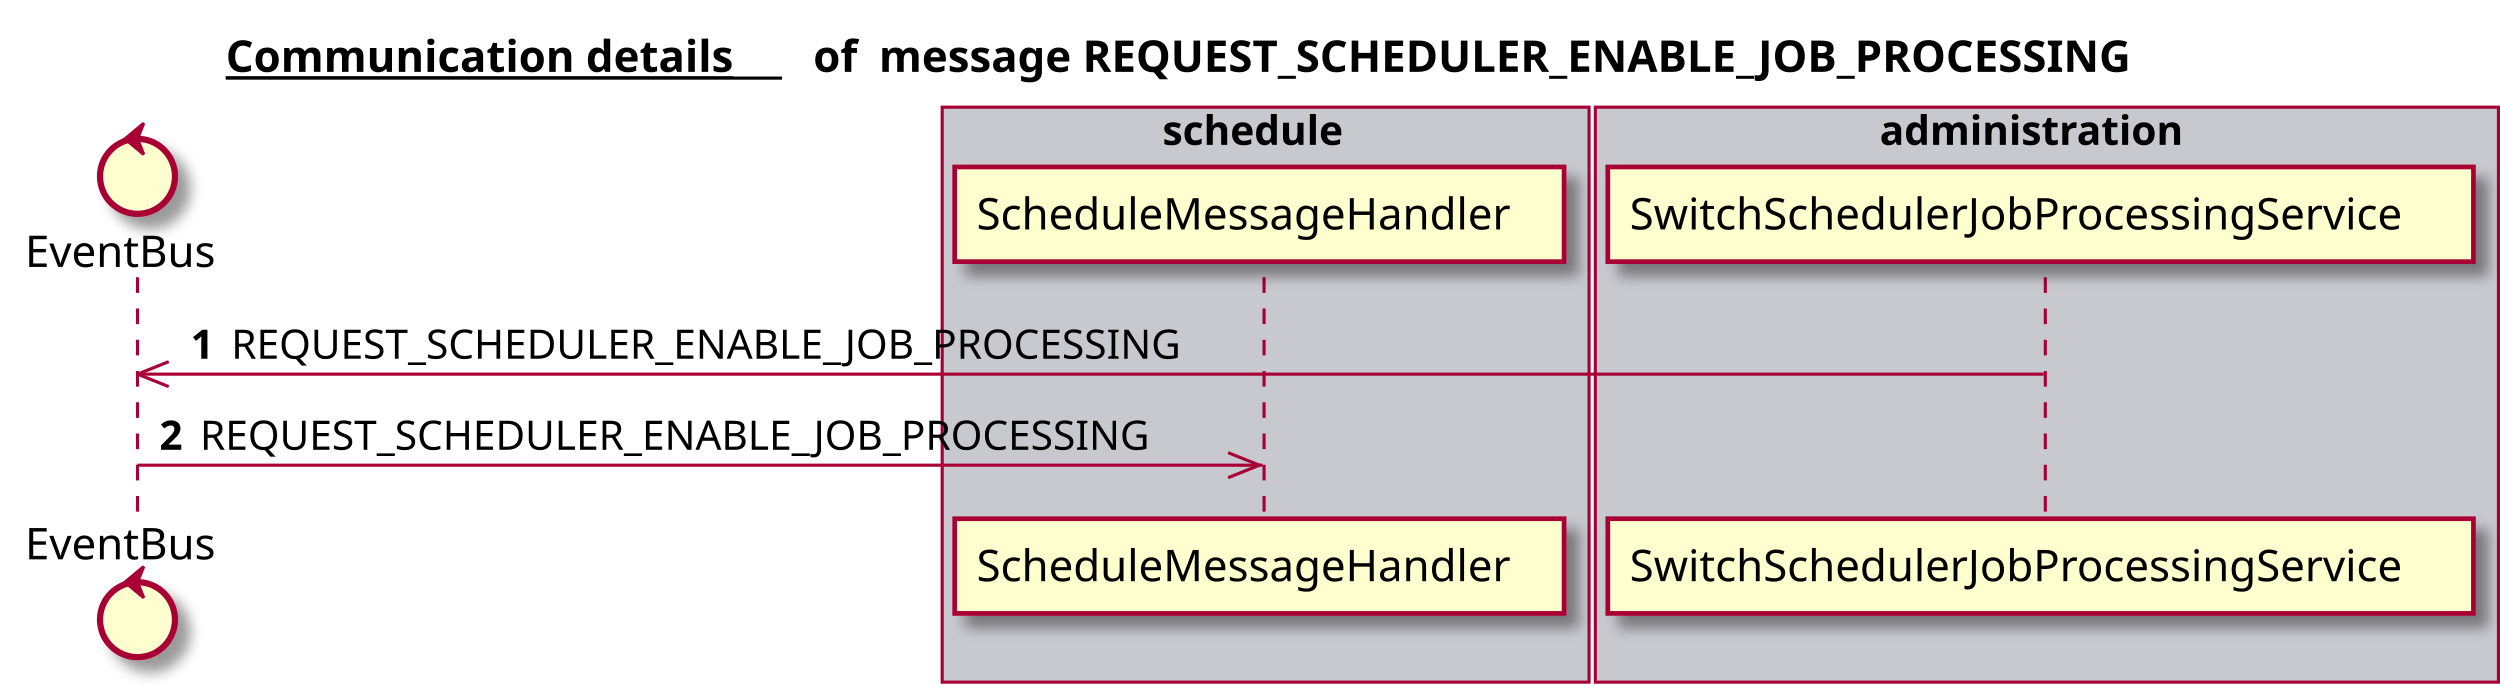
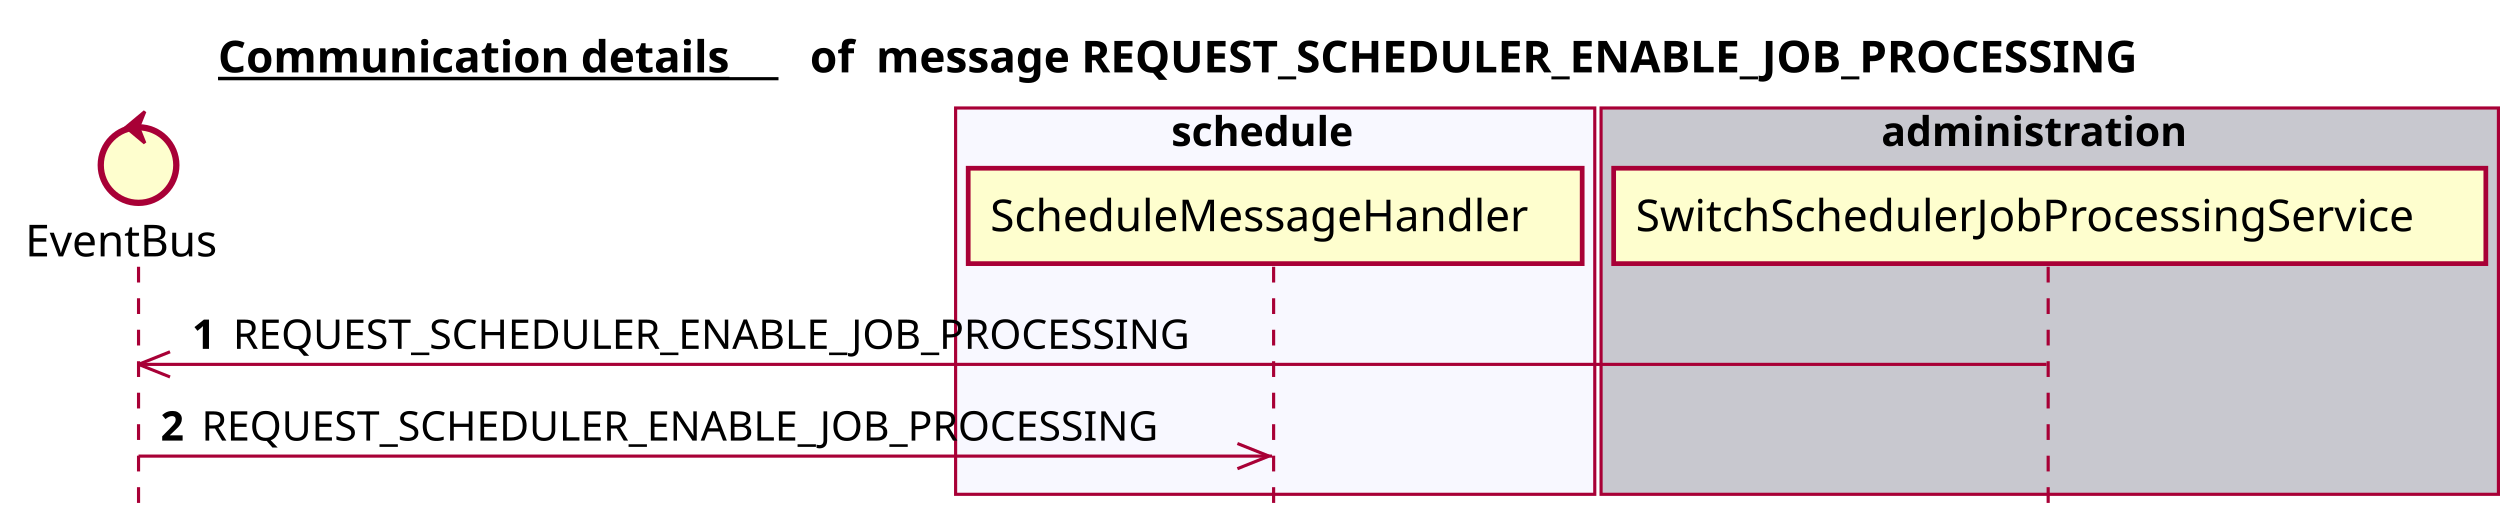
- <svg xmlns="http://www.w3.org/2000/svg" contentScriptType="application/ecmascript" contentStyleType="text/css" height="219px" preserveAspectRatio="none" style="width:800px;height:219px;" version="1.1" viewBox="0 0 800 219" width="800px" zoomAndPan="magnify">
-   <defs>
-     <filter height="300%" id="fakgg46" width="300%" x="-1" y="-1">
-       <feGaussianBlur result="blurOut" stdDeviation="2.0" />
-       <feColorMatrix in="blurOut" result="blurOut2" type="matrix" values="0 0 0 0 0 0 0 0 0 0 0 0 0 0 0 0 0 0 .4 0" />
-       <feOffset dx="4.0" dy="4.0" in="blurOut2" result="blurOut3" />
-       <feBlend in="SourceGraphic" in2="blurOut3" mode="normal" />
-     </filter>
-   </defs>
+ <svg xmlns="http://www.w3.org/2000/svg" contentScriptType="application/ecmascript" contentStyleType="text/css" height="163px" preserveAspectRatio="none" style="width:794px;height:163px;" version="1.1" viewBox="0 0 794 163" width="794px" zoomAndPan="magnify">
+   <defs />
  <g>
-     <text fill="#000000" font-family="sans-serif" font-size="14" font-weight="bold" lengthAdjust="spacingAndGlyphs" text-decoration="underline" textLength="178" x="72.25" y="22.995">Communication details</text>
-     <line style="stroke: #000000; stroke-width: 1.0;" x1="72.25" x2="250.25" y1="24.995" y2="24.995" />
-     <text fill="#000000" font-family="sans-serif" font-size="14" font-weight="bold" lengthAdjust="spacingAndGlyphs" textLength="16" x="260.25" y="22.995">of</text>
-     <text fill="#000000" font-family="sans-serif" font-size="14" font-weight="bold" lengthAdjust="spacingAndGlyphs" textLength="450" x="281.25" y="22.995">message REQUEST_SCHEDULER_ENABLE_JOB_PROCESSING</text>
-     <rect fill="#C8C8CF" height="183.992" style="stroke: #A80036; stroke-width: 1.0;" width="207" x="301.5" y="34.297" />
+     <text fill="#000000" font-family="sans-serif" font-size="14" font-weight="bold" lengthAdjust="spacingAndGlyphs" text-decoration="underline" textLength="178" x="69.25" y="22.995">Communication details</text>
+     <line style="stroke: #000000; stroke-width: 1.0;" x1="69.25" x2="247.25" y1="24.995" y2="24.995" />
+     <text fill="#000000" font-family="sans-serif" font-size="14" font-weight="bold" lengthAdjust="spacingAndGlyphs" textLength="16" x="257.25" y="22.995">of</text>
+     <text fill="#000000" font-family="sans-serif" font-size="14" font-weight="bold" lengthAdjust="spacingAndGlyphs" textLength="450" x="278.25" y="22.995">message REQUEST_SCHEDULER_ENABLE_JOB_PROCESSING</text>
+     <rect fill="#F8F8FF" height="122.695" style="stroke: #A80036; stroke-width: 1.0;" width="203" x="303.5" y="34.297" />
    <text fill="#000000" font-family="sans-serif" font-size="13" font-weight="bold" lengthAdjust="spacingAndGlyphs" textLength="66" x="372" y="46.364">schedule</text>
-     <rect fill="#C8C8CF" height="183.992" style="stroke: #A80036; stroke-width: 1.0;" width="289" x="510.5" y="34.297" />
-     <text fill="#000000" font-family="sans-serif" font-size="13" font-weight="bold" lengthAdjust="spacingAndGlyphs" textLength="107" x="601.5" y="46.364">administration</text>
-     <line style="stroke: #A80036; stroke-width: 1.0; stroke-dasharray: 5.0,5.0;" x1="44" x2="44" y1="88.727" y2="166.992" />
-     <line style="stroke: #A80036; stroke-width: 1.0; stroke-dasharray: 5.0,5.0;" x1="404.5" x2="404.5" y1="88.727" y2="166.992" />
-     <line style="stroke: #A80036; stroke-width: 1.0; stroke-dasharray: 5.0,5.0;" x1="654.5" x2="654.5" y1="88.727" y2="166.992" />
-     <text fill="#000000" font-family="sans-serif" font-size="14" lengthAdjust="spacingAndGlyphs" textLength="66" x="8" y="85.425">EventBus</text>
-     <ellipse cx="44" cy="56.43" fill="#FEFECE" filter="url(#fakgg46)" rx="12" ry="12" style="stroke: #A80036; stroke-width: 2.0;" />
-     <polygon fill="#A80036" points="40,44.43,46,39.43,44,44.43,46,49.43,40,44.43" style="stroke: #A80036; stroke-width: 1.0;" />
-     <text fill="#000000" font-family="sans-serif" font-size="14" lengthAdjust="spacingAndGlyphs" textLength="66" x="8" y="178.987">EventBus</text>
-     <ellipse cx="44" cy="198.289" fill="#FEFECE" filter="url(#fakgg46)" rx="12" ry="12" style="stroke: #A80036; stroke-width: 2.0;" />
-     <polygon fill="#A80036" points="40,186.289,46,181.289,44,186.289,46,191.289,40,186.289" style="stroke: #A80036; stroke-width: 1.0;" />
-     <rect fill="#FEFECE" filter="url(#fakgg46)" height="30.297" style="stroke: #A80036; stroke-width: 1.5;" width="195" x="305.5" y="53.43" />
-     <text fill="#000000" font-family="sans-serif" font-size="14" lengthAdjust="spacingAndGlyphs" textLength="181" x="312.5" y="73.425">ScheduleMessageHandler</text>
-     <rect fill="#FEFECE" filter="url(#fakgg46)" height="30.297" style="stroke: #A80036; stroke-width: 1.5;" width="195" x="305.5" y="165.992" />
-     <text fill="#000000" font-family="sans-serif" font-size="14" lengthAdjust="spacingAndGlyphs" textLength="181" x="312.5" y="185.987">ScheduleMessageHandler</text>
-     <rect fill="#FEFECE" filter="url(#fakgg46)" height="30.297" style="stroke: #A80036; stroke-width: 1.5;" width="277" x="514.5" y="53.43" />
-     <text fill="#000000" font-family="sans-serif" font-size="14" lengthAdjust="spacingAndGlyphs" textLength="263" x="521.5" y="73.425">SwitchSchedulerJobProcessingService</text>
-     <rect fill="#FEFECE" filter="url(#fakgg46)" height="30.297" style="stroke: #A80036; stroke-width: 1.5;" width="277" x="514.5" y="165.992" />
-     <text fill="#000000" font-family="sans-serif" font-size="14" lengthAdjust="spacingAndGlyphs" textLength="263" x="521.5" y="185.987">SwitchSchedulerJobProcessingService</text>
-     <line style="stroke: #A80036; stroke-width: 1.0;" x1="44" x2="54" y1="119.727" y2="115.727" />
-     <line style="stroke: #A80036; stroke-width: 1.0;" x1="44" x2="54" y1="119.727" y2="123.727" />
-     <line style="stroke: #A80036; stroke-width: 1.0;" x1="44" x2="654" y1="119.727" y2="119.727" />
-     <text fill="#000000" font-family="sans-serif" font-size="13" font-weight="bold" lengthAdjust="spacingAndGlyphs" textLength="9" x="61" y="114.793">1</text>
-     <text fill="#000000" font-family="sans-serif" font-size="13" lengthAdjust="spacingAndGlyphs" textLength="324" x="74" y="114.793">REQUEST_SCHEDULER_ENABLE_JOB_PROCESSING</text>
-     <line style="stroke: #A80036; stroke-width: 1.0;" x1="403" x2="393" y1="148.859" y2="144.859" />
-     <line style="stroke: #A80036; stroke-width: 1.0;" x1="403" x2="393" y1="148.859" y2="152.859" />
-     <line style="stroke: #A80036; stroke-width: 1.0;" x1="44" x2="404" y1="148.859" y2="148.859" />
-     <text fill="#000000" font-family="sans-serif" font-size="13" font-weight="bold" lengthAdjust="spacingAndGlyphs" textLength="9" x="51" y="143.926">2</text>
-     <text fill="#000000" font-family="sans-serif" font-size="13" lengthAdjust="spacingAndGlyphs" textLength="324" x="64" y="143.926">REQUEST_SCHEDULER_ENABLE_JOB_PROCESSING</text>
+     <rect fill="#C8C8CF" height="122.695" style="stroke: #A80036; stroke-width: 1.0;" width="285" x="508.5" y="34.297" />
+     <text fill="#000000" font-family="sans-serif" font-size="13" font-weight="bold" lengthAdjust="spacingAndGlyphs" textLength="107" x="597.5" y="46.364">administration</text>
+     <line style="stroke: #A80036; stroke-width: 1.0; stroke-dasharray: 5.0,5.0;" x1="44" x2="44" y1="84.727" y2="162.992" />
+     <line style="stroke: #A80036; stroke-width: 1.0; stroke-dasharray: 5.0,5.0;" x1="404.5" x2="404.5" y1="84.727" y2="162.992" />
+     <line style="stroke: #A80036; stroke-width: 1.0; stroke-dasharray: 5.0,5.0;" x1="650.5" x2="650.5" y1="84.727" y2="162.992" />
+     <text fill="#000000" font-family="sans-serif" font-size="14" lengthAdjust="spacingAndGlyphs" textLength="66" x="8" y="81.425">EventBus</text>
+     <ellipse cx="44" cy="52.43" fill="#FEFECE" rx="12" ry="12" style="stroke: #A80036; stroke-width: 2.0;" />
+     <polygon fill="#A80036" points="40,40.43,46,35.43,44,40.43,46,45.43,40,40.43" style="stroke: #A80036; stroke-width: 1.0;" />
+     <rect fill="#FEFECE" height="30.297" style="stroke: #A80036; stroke-width: 1.5;" width="195" x="307.5" y="53.43" />
+     <text fill="#000000" font-family="sans-serif" font-size="14" lengthAdjust="spacingAndGlyphs" textLength="181" x="314.5" y="73.425">ScheduleMessageHandler</text>
+     <rect fill="#FEFECE" height="30.297" style="stroke: #A80036; stroke-width: 1.5;" width="277" x="512.5" y="53.43" />
+     <text fill="#000000" font-family="sans-serif" font-size="14" lengthAdjust="spacingAndGlyphs" textLength="263" x="519.5" y="73.425">SwitchSchedulerJobProcessingService</text>
+     <line style="stroke: #A80036; stroke-width: 1.0;" x1="44" x2="54" y1="115.727" y2="111.727" />
+     <line style="stroke: #A80036; stroke-width: 1.0;" x1="44" x2="54" y1="115.727" y2="119.727" />
+     <line style="stroke: #A80036; stroke-width: 1.0;" x1="44" x2="650" y1="115.727" y2="115.727" />
+     <text fill="#000000" font-family="sans-serif" font-size="13" font-weight="bold" lengthAdjust="spacingAndGlyphs" textLength="9" x="61" y="110.793">1</text>
+     <text fill="#000000" font-family="sans-serif" font-size="13" lengthAdjust="spacingAndGlyphs" textLength="324" x="74" y="110.793">REQUEST_SCHEDULER_ENABLE_JOB_PROCESSING</text>
+     <line style="stroke: #A80036; stroke-width: 1.0;" x1="403" x2="393" y1="144.859" y2="140.859" />
+     <line style="stroke: #A80036; stroke-width: 1.0;" x1="403" x2="393" y1="144.859" y2="148.859" />
+     <line style="stroke: #A80036; stroke-width: 1.0;" x1="44" x2="404" y1="144.859" y2="144.859" />
+     <text fill="#000000" font-family="sans-serif" font-size="13" font-weight="bold" lengthAdjust="spacingAndGlyphs" textLength="9" x="51" y="139.926">2</text>
+     <text fill="#000000" font-family="sans-serif" font-size="13" lengthAdjust="spacingAndGlyphs" textLength="324" x="64" y="139.926">REQUEST_SCHEDULER_ENABLE_JOB_PROCESSING</text>
  </g>
</svg>
